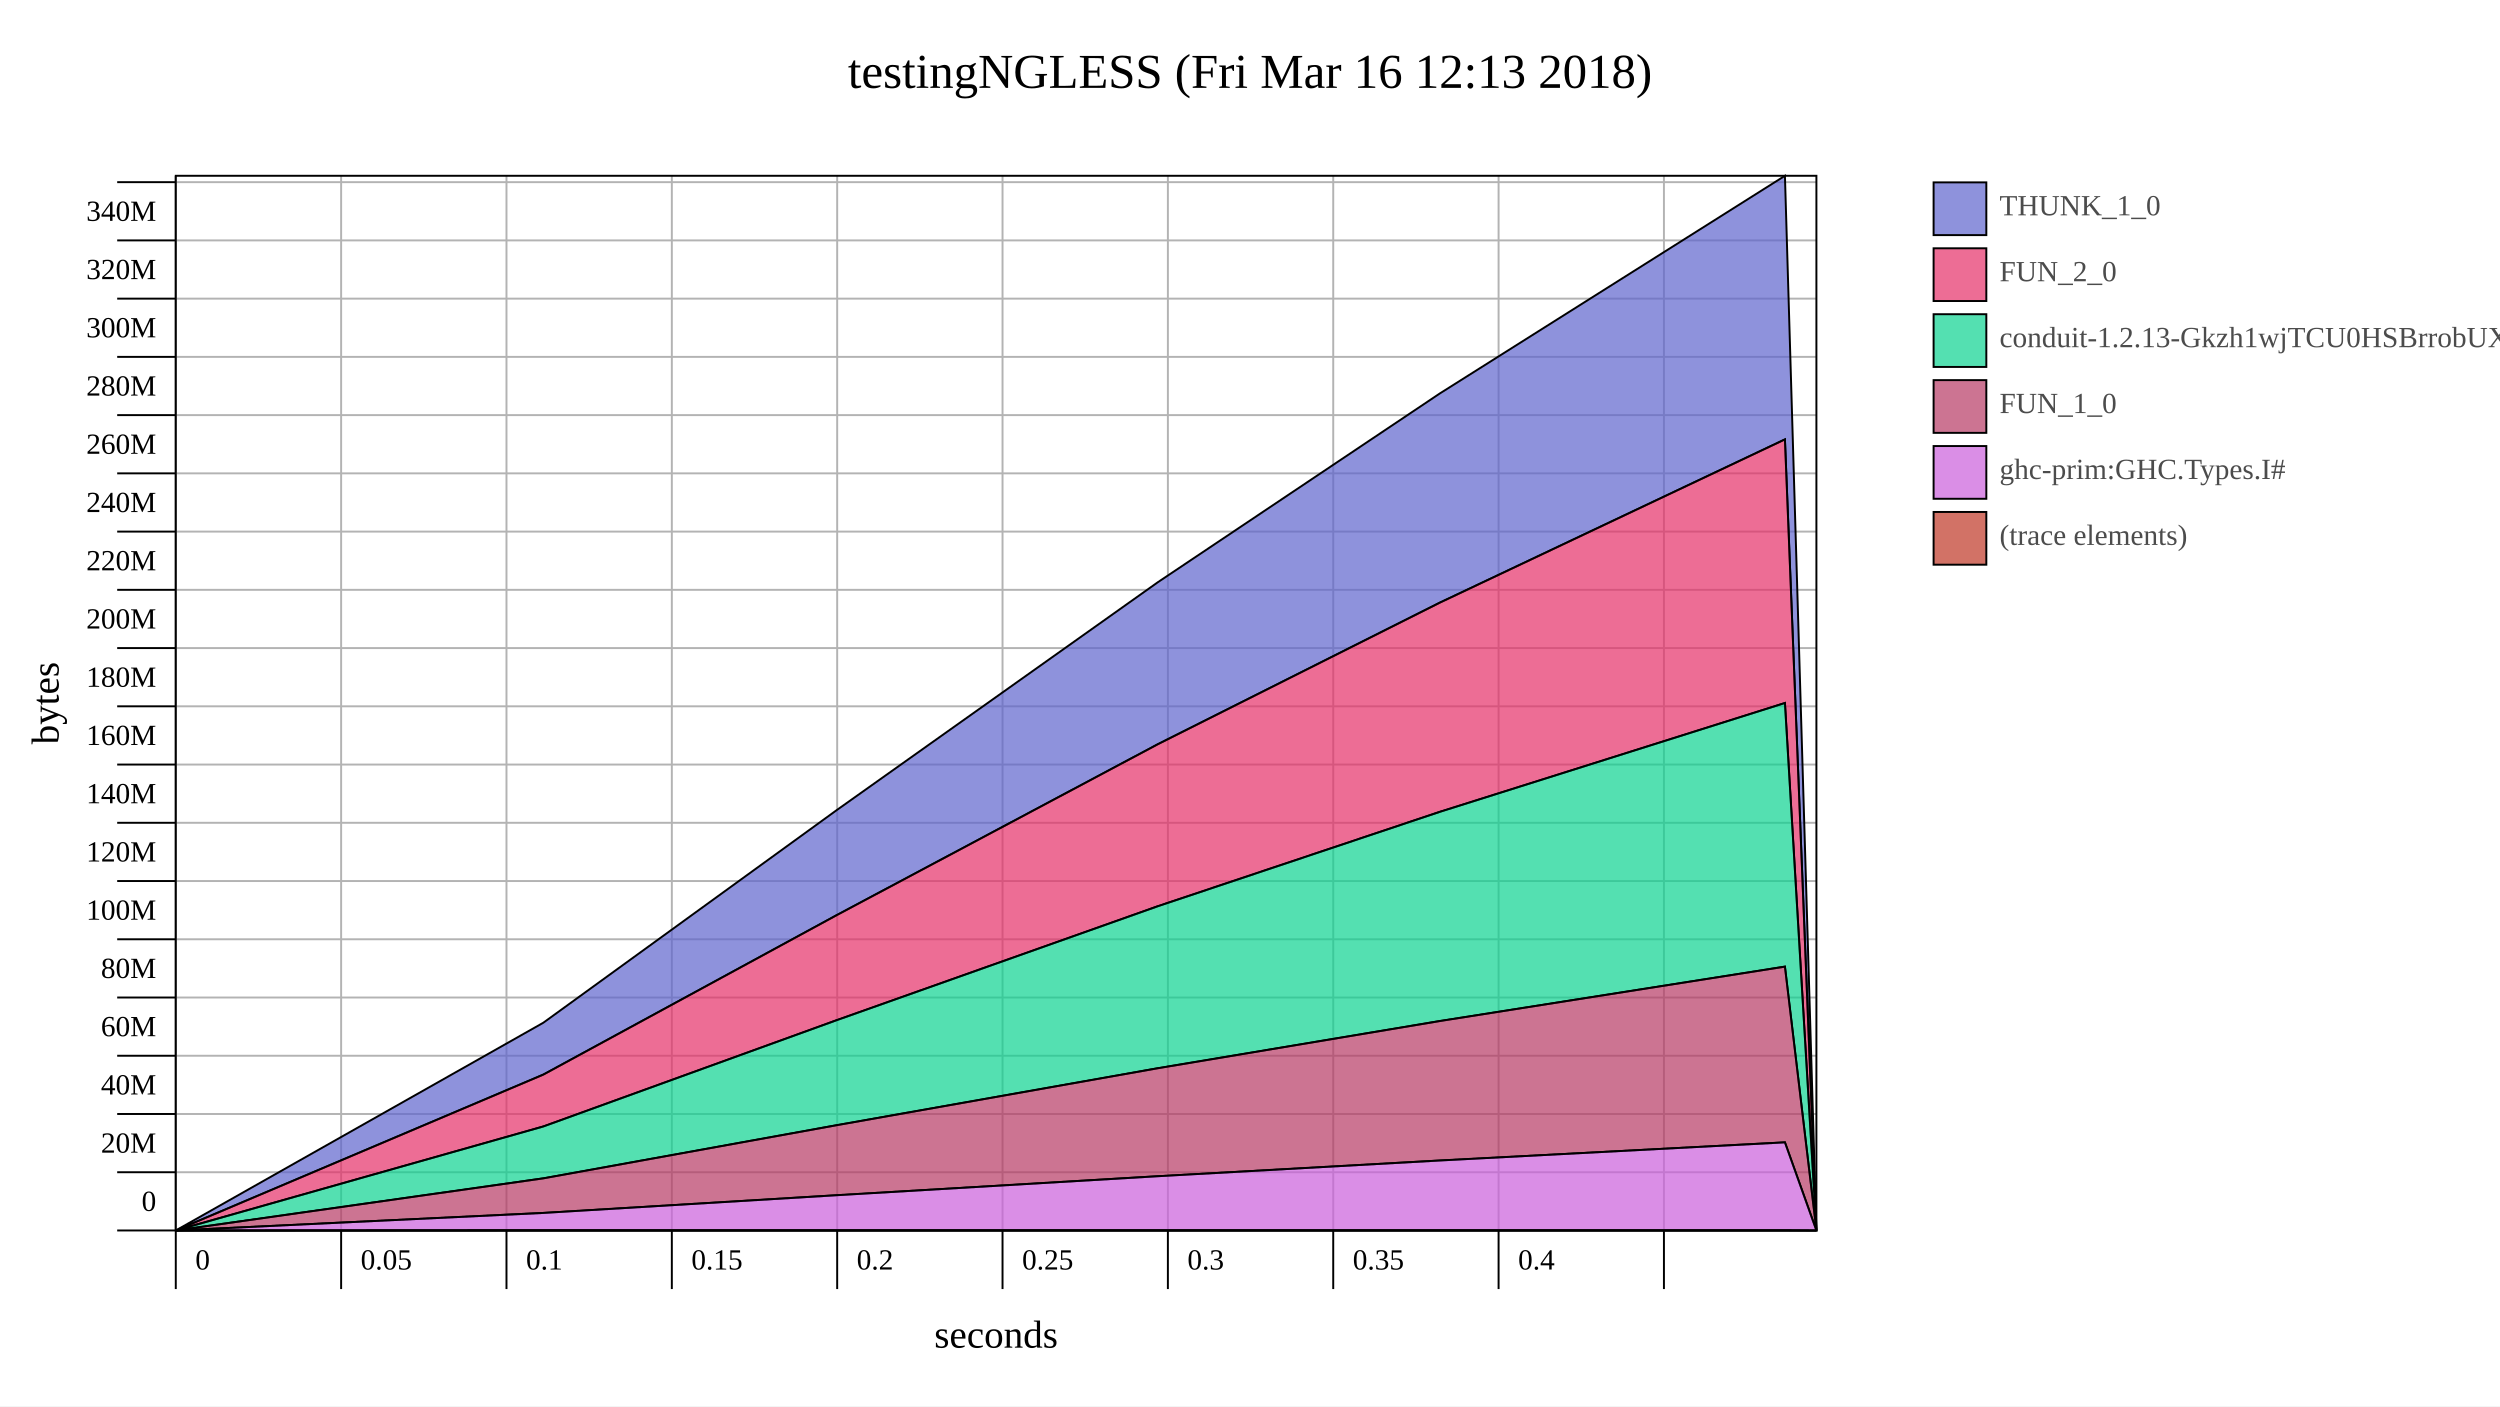
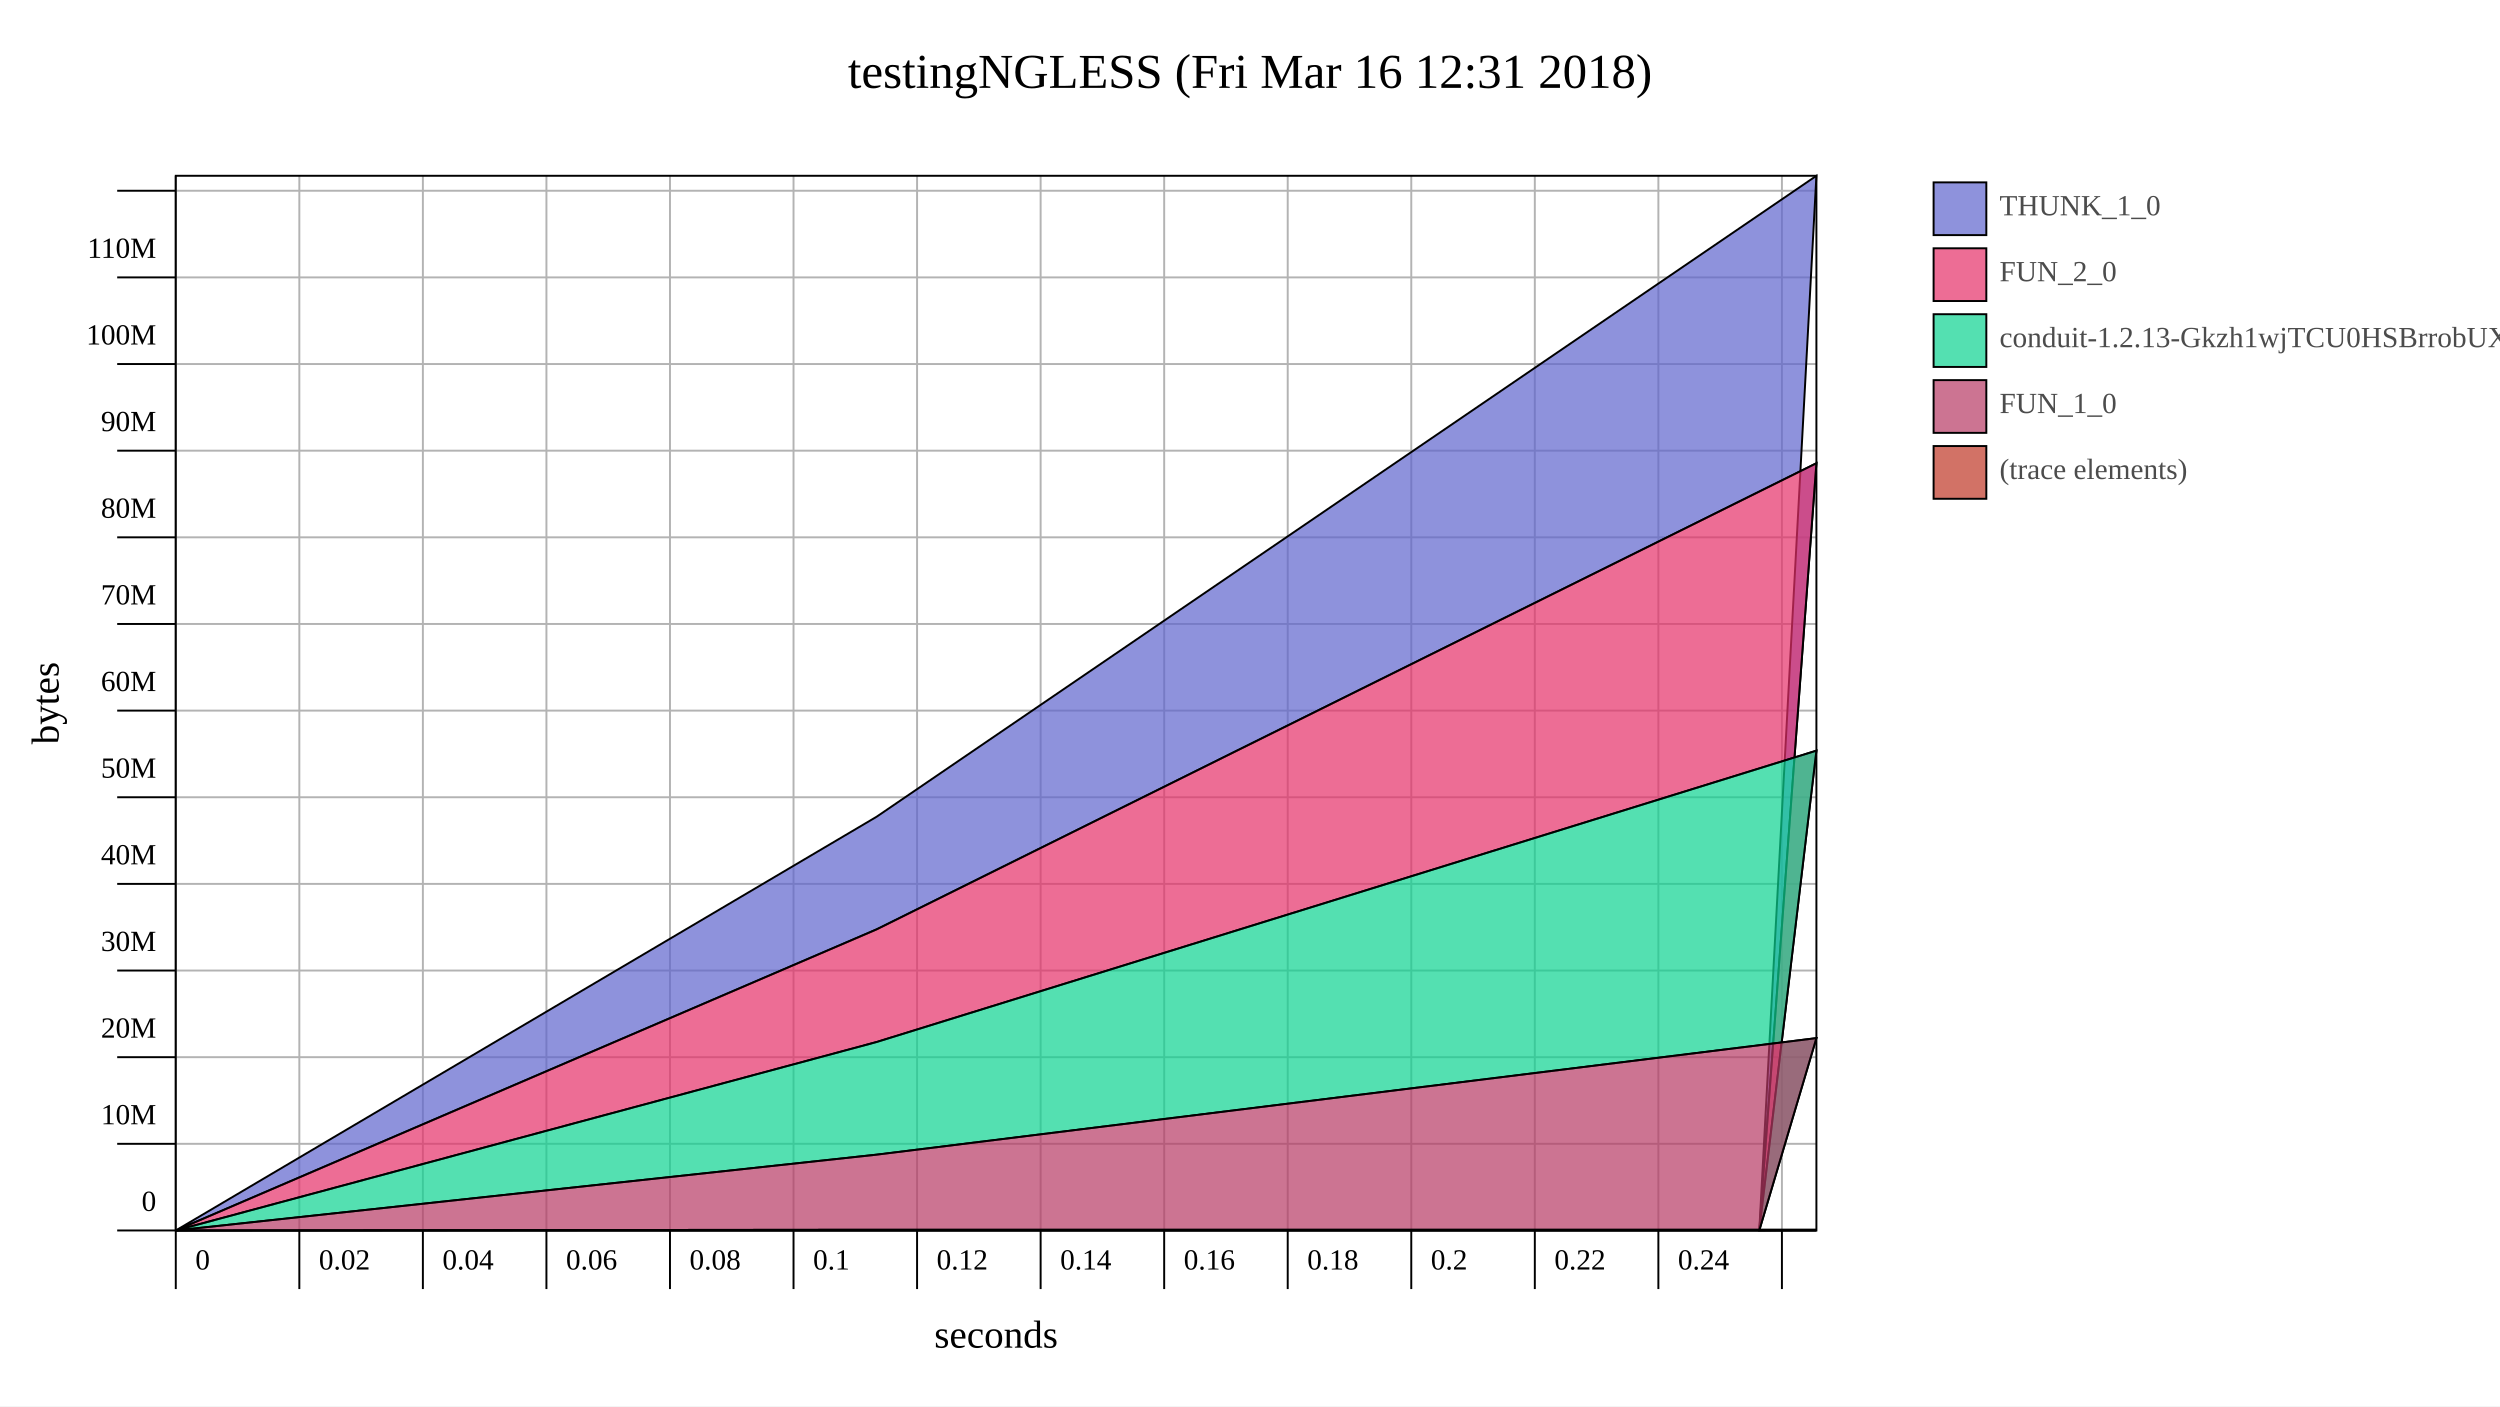
<svg xmlns="http://www.w3.org/2000/svg" version="1.0" width="1280.0" height="720.0">
  <defs>
</defs>
  <g fill="#ffffff">
    <rect x="0.0" y="0.0" width="1280.0" height="720.0" />
  </g>
  <g fill="#000000" stroke="#000000" stroke-width="1.0">
-     <text stroke="none" x="640.0" y="45.0" font-size="25.0" text-anchor="middle">testingNGLESS (Fri Mar 16 12:13 2018)</text>
+     <text stroke="none" x="640.0" y="45.0" font-size="25.0" text-anchor="middle">testingNGLESS (Fri Mar 16 12:31 2018)</text>
    <text stroke="none" transform="translate(30.0,360.0) rotate(-90.0)" font-size="20.0" text-anchor="middle">bytes</text>
    <text stroke="none" x="510.0" y="690.0" font-size="20.0" text-anchor="middle">seconds</text>
    <line x1="60.0" x2="930.0" y1="630.0" y2="630.0" />
    <text stroke="none" x="80.0" y="620.0" font-size="15.0" text-anchor="end">0</text>
-     <line x1="60.0" x2="930.0" y1="600.181" y2="600.181" />
-     <text stroke="none" x="80.0" y="590.181" font-size="15.0" text-anchor="end">20M</text>
-     <line x1="60.0" x2="930.0" y1="570.363" y2="570.363" />
-     <text stroke="none" x="80.0" y="560.363" font-size="15.0" text-anchor="end">40M</text>
-     <line x1="60.0" x2="930.0" y1="540.544" y2="540.544" />
-     <text stroke="none" x="80.0" y="530.544" font-size="15.0" text-anchor="end">60M</text>
-     <line x1="60.0" x2="930.0" y1="510.726" y2="510.726" />
-     <text stroke="none" x="80.0" y="500.726" font-size="15.0" text-anchor="end">80M</text>
-     <line x1="60.0" x2="930.0" y1="480.907" y2="480.907" />
-     <text stroke="none" x="80.0" y="470.907" font-size="15.0" text-anchor="end">100M</text>
-     <line x1="60.0" x2="930.0" y1="451.089" y2="451.089" />
-     <text stroke="none" x="80.0" y="441.089" font-size="15.0" text-anchor="end">120M</text>
-     <line x1="60.0" x2="930.0" y1="421.27" y2="421.27" />
-     <text stroke="none" x="80.0" y="411.27" font-size="15.0" text-anchor="end">140M</text>
-     <line x1="60.0" x2="930.0" y1="391.452" y2="391.452" />
-     <text stroke="none" x="80.0" y="381.452" font-size="15.0" text-anchor="end">160M</text>
-     <line x1="60.0" x2="930.0" y1="361.633" y2="361.633" />
-     <text stroke="none" x="80.0" y="351.633" font-size="15.0" text-anchor="end">180M</text>
-     <line x1="60.0" x2="930.0" y1="331.814" y2="331.814" />
-     <text stroke="none" x="80.0" y="321.814" font-size="15.0" text-anchor="end">200M</text>
-     <line x1="60.0" x2="930.0" y1="301.996" y2="301.996" />
-     <text stroke="none" x="80.0" y="291.996" font-size="15.0" text-anchor="end">220M</text>
-     <line x1="60.0" x2="930.0" y1="272.177" y2="272.177" />
-     <text stroke="none" x="80.0" y="262.177" font-size="15.0" text-anchor="end">240M</text>
-     <line x1="60.0" x2="930.0" y1="242.359" y2="242.359" />
-     <text stroke="none" x="80.0" y="232.359" font-size="15.0" text-anchor="end">260M</text>
-     <line x1="60.0" x2="930.0" y1="212.54" y2="212.54" />
-     <text stroke="none" x="80.0" y="202.54" font-size="15.0" text-anchor="end">280M</text>
-     <line x1="60.0" x2="930.0" y1="182.722" y2="182.722" />
-     <text stroke="none" x="80.0" y="172.722" font-size="15.0" text-anchor="end">300M</text>
-     <line x1="60.0" x2="930.0" y1="152.903" y2="152.903" />
-     <text stroke="none" x="80.0" y="142.903" font-size="15.0" text-anchor="end">320M</text>
-     <line x1="60.0" x2="930.0" y1="123.084" y2="123.084" />
-     <text stroke="none" x="80.0" y="113.084" font-size="15.0" text-anchor="end">340M</text>
-     <line x1="60.0" x2="930.0" y1="93.266" y2="93.266" />
+     <line x1="60.0" x2="930.0" y1="585.639" y2="585.639" />
+     <text stroke="none" x="80.0" y="575.639" font-size="15.0" text-anchor="end">10M</text>
+     <line x1="60.0" x2="930.0" y1="541.277" y2="541.277" />
+     <text stroke="none" x="80.0" y="531.277" font-size="15.0" text-anchor="end">20M</text>
+     <line x1="60.0" x2="930.0" y1="496.916" y2="496.916" />
+     <text stroke="none" x="80.0" y="486.916" font-size="15.0" text-anchor="end">30M</text>
+     <line x1="60.0" x2="930.0" y1="452.555" y2="452.555" />
+     <text stroke="none" x="80.0" y="442.555" font-size="15.0" text-anchor="end">40M</text>
+     <line x1="60.0" x2="930.0" y1="408.193" y2="408.193" />
+     <text stroke="none" x="80.0" y="398.193" font-size="15.0" text-anchor="end">50M</text>
+     <line x1="60.0" x2="930.0" y1="363.832" y2="363.832" />
+     <text stroke="none" x="80.0" y="353.832" font-size="15.0" text-anchor="end">60M</text>
+     <line x1="60.0" x2="930.0" y1="319.471" y2="319.471" />
+     <text stroke="none" x="80.0" y="309.471" font-size="15.0" text-anchor="end">70M</text>
+     <line x1="60.0" x2="930.0" y1="275.11" y2="275.11" />
+     <text stroke="none" x="80.0" y="265.11" font-size="15.0" text-anchor="end">80M</text>
+     <line x1="60.0" x2="930.0" y1="230.748" y2="230.748" />
+     <text stroke="none" x="80.0" y="220.748" font-size="15.0" text-anchor="end">90M</text>
+     <line x1="60.0" x2="930.0" y1="186.387" y2="186.387" />
+     <text stroke="none" x="80.0" y="176.387" font-size="15.0" text-anchor="end">100M</text>
+     <line x1="60.0" x2="930.0" y1="142.026" y2="142.026" />
+     <text stroke="none" x="80.0" y="132.026" font-size="15.0" text-anchor="end">110M</text>
+     <line x1="60.0" x2="930.0" y1="97.664" y2="97.664" />
    <line x1="90.0" x2="90.0" y1="660.0" y2="90.0" />
    <text stroke="none" x="100.0" y="650.0" font-size="15.0" text-anchor="start">0</text>
-     <line x1="174.659" x2="174.659" y1="660.0" y2="90.0" />
-     <text stroke="none" x="184.659" y="650.0" font-size="15.0" text-anchor="start">0.05</text>
-     <line x1="259.319" x2="259.319" y1="660.0" y2="90.0" />
-     <text stroke="none" x="269.319" y="650.0" font-size="15.0" text-anchor="start">0.1</text>
-     <line x1="343.978" x2="343.978" y1="660.0" y2="90.0" />
-     <text stroke="none" x="353.978" y="650.0" font-size="15.0" text-anchor="start">0.15</text>
-     <line x1="428.637" x2="428.637" y1="660.0" y2="90.0" />
-     <text stroke="none" x="438.637" y="650.0" font-size="15.0" text-anchor="start">0.2</text>
-     <line x1="513.297" x2="513.297" y1="660.0" y2="90.0" />
-     <text stroke="none" x="523.297" y="650.0" font-size="15.0" text-anchor="start">0.25</text>
-     <line x1="597.956" x2="597.956" y1="660.0" y2="90.0" />
-     <text stroke="none" x="607.956" y="650.0" font-size="15.0" text-anchor="start">0.3</text>
-     <line x1="682.615" x2="682.615" y1="660.0" y2="90.0" />
-     <text stroke="none" x="692.615" y="650.0" font-size="15.0" text-anchor="start">0.35</text>
-     <line x1="767.275" x2="767.275" y1="660.0" y2="90.0" />
-     <text stroke="none" x="777.275" y="650.0" font-size="15.0" text-anchor="start">0.4</text>
-     <line x1="851.934" x2="851.934" y1="660.0" y2="90.0" />
+     <line x1="153.257" x2="153.257" y1="660.0" y2="90.0" />
+     <text stroke="none" x="163.257" y="650.0" font-size="15.0" text-anchor="start">0.02</text>
+     <line x1="216.514" x2="216.514" y1="660.0" y2="90.0" />
+     <text stroke="none" x="226.514" y="650.0" font-size="15.0" text-anchor="start">0.04</text>
+     <line x1="279.771" x2="279.771" y1="660.0" y2="90.0" />
+     <text stroke="none" x="289.771" y="650.0" font-size="15.0" text-anchor="start">0.06</text>
+     <line x1="343.028" x2="343.028" y1="660.0" y2="90.0" />
+     <text stroke="none" x="353.028" y="650.0" font-size="15.0" text-anchor="start">0.08</text>
+     <line x1="406.285" x2="406.285" y1="660.0" y2="90.0" />
+     <text stroke="none" x="416.285" y="650.0" font-size="15.0" text-anchor="start">0.1</text>
+     <line x1="469.542" x2="469.542" y1="660.0" y2="90.0" />
+     <text stroke="none" x="479.542" y="650.0" font-size="15.0" text-anchor="start">0.12</text>
+     <line x1="532.799" x2="532.799" y1="660.0" y2="90.0" />
+     <text stroke="none" x="542.799" y="650.0" font-size="15.0" text-anchor="start">0.14</text>
+     <line x1="596.057" x2="596.057" y1="660.0" y2="90.0" />
+     <text stroke="none" x="606.057" y="650.0" font-size="15.0" text-anchor="start">0.16</text>
+     <line x1="659.313" x2="659.313" y1="660.0" y2="90.0" />
+     <text stroke="none" x="669.313" y="650.0" font-size="15.0" text-anchor="start">0.18</text>
+     <line x1="722.571" x2="722.571" y1="660.0" y2="90.0" />
+     <text stroke="none" x="732.571" y="650.0" font-size="15.0" text-anchor="start">0.2</text>
+     <line x1="785.828" x2="785.828" y1="660.0" y2="90.0" />
+     <text stroke="none" x="795.828" y="650.0" font-size="15.0" text-anchor="start">0.22</text>
+     <line x1="849.085" x2="849.085" y1="660.0" y2="90.0" />
+     <text stroke="none" x="859.085" y="650.0" font-size="15.0" text-anchor="start">0.24</text>
+     <line x1="912.342" x2="912.342" y1="660.0" y2="90.0" />
    <g fill-opacity="0.7">
      <g fill="#ffffff">
        <rect x="90.0" y="90.0" width="840.0" height="540.0" />
      </g>
      <g fill="#5e65cd">
-         <path d="M 90.0,630.0 L 278.193,550.188 L 428.527,468.481 L 592.798,381.049 L 737.261,308.523 L 913.883,224.969 L 930.0,630.0 L 930.0,630.0 L 913.883,90.0 L 737.261,201.405 L 592.798,298.107 L 428.527,414.682 L 278.193,523.626 L 90.0,630.0 L 90.0,630.0 Z" />
+         <path d="M 90.0,630.0 L 448.829,475.838 L 930.0,237.173 L 900.744,630.0 L 900.744,630.0 L 930.0,90.0 L 448.829,418.164 L 90.0,630.0 L 90.0,630.0 Z" />
      </g>
      <g fill="#e63068">
-         <path d="M 90.0,630.0 L 278.193,576.751 L 428.527,522.279 L 592.798,463.992 L 737.261,415.641 L 913.883,359.938 L 930.0,630.0 L 930.0,630.0 L 913.883,224.969 L 737.261,308.523 L 592.798,381.049 L 428.527,468.481 L 278.193,550.188 L 90.0,630.0 L 90.0,630.0 Z" />
+         <path d="M 90.0,630.0 L 448.829,533.511 L 930.0,384.345 L 900.744,630.0 L 900.744,630.0 L 930.0,237.173 L 448.829,475.838 L 90.0,630.0 L 90.0,630.0 Z" />
      </g>
      <g fill="#0cd390">
-         <path d="M 90.0,630.0 L 278.193,603.313 L 428.527,576.077 L 592.798,546.934 L 737.261,522.758 L 913.883,494.907 L 930.0,630.0 L 930.0,630.0 L 913.883,359.938 L 737.261,415.641 L 592.798,463.992 L 428.527,522.279 L 278.193,576.751 L 90.0,630.0 L 90.0,630.0 Z" />
+         <path d="M 90.0,630.0 L 448.829,591.183 L 930.0,531.517 L 900.744,630.0 L 900.744,630.0 L 930.0,384.345 L 448.829,533.511 L 90.0,630.0 L 90.0,630.0 Z" />
      </g>
      <g fill="#b73964">
-         <path d="M 90.0,630.0 L 278.193,621.022 L 428.527,611.943 L 592.798,602.229 L 737.261,594.17 L 913.883,584.886 L 930.0,630.0 L 930.0,630.0 L 913.883,494.907 L 737.261,522.758 L 592.798,546.934 L 428.527,576.077 L 278.193,603.313 L 90.0,630.0 L 90.0,630.0 Z" />
-       </g>
-       <g fill="#cb5edc">
-         <path d="M 90.0,630.0 L 278.193,629.876 L 428.527,629.876 L 592.798,629.876 L 737.261,629.876 L 913.883,629.876 L 930.0,630.0 L 930.0,630.0 L 913.883,584.886 L 737.261,594.17 L 592.798,602.229 L 428.527,611.943 L 278.193,621.022 L 90.0,630.0 L 90.0,630.0 Z" />
+         <path d="M 90.0,630.0 L 448.829,629.632 L 930.0,629.633 L 900.744,630.0 L 900.744,630.0 L 930.0,531.517 L 448.829,591.183 L 90.0,630.0 L 90.0,630.0 Z" />
      </g>
      <g fill="#bf3725">
-         <path d="M 90.0,630.0 L 278.193,630.0 L 428.527,630.0 L 592.798,630.0 L 737.261,630.0 L 913.883,630.0 L 930.0,630.0 L 930.0,630.0 L 913.883,629.876 L 737.261,629.876 L 592.798,629.876 L 428.527,629.876 L 278.193,629.876 L 90.0,630.0 L 90.0,630.0 Z" />
+         <path d="M 90.0,630.0 L 448.829,630.0 L 930.0,630.0 L 900.744,630.0 L 900.744,630.0 L 930.0,629.633 L 448.829,629.632 L 90.0,630.0 L 90.0,630.0 Z" />
      </g>
      <g fill="#5e65cd">
        <rect x="990.0" y="93.375" width="27.0" height="27.0" />
      </g>
      <text stroke="none" x="1023.75" y="110.25" font-size="15.0" text-anchor="start">THUNK_1_0</text>
      <g fill="#e63068">
        <rect x="990.0" y="127.125" width="27.0" height="27.0" />
      </g>
      <text stroke="none" x="1023.75" y="144.0" font-size="15.0" text-anchor="start">FUN_2_0</text>
      <g fill="#0cd390">
        <rect x="990.0" y="160.875" width="27.0" height="27.0" />
      </g>
      <text stroke="none" x="1023.75" y="177.75" font-size="15.0" text-anchor="start">conduit-1.2.13-Gkzh1wjTCU0HSBrrobUX8c:Data.Conduit.Internal.Pipe.NeedInput</text>
      <g fill="#b73964">
        <rect x="990.0" y="194.625" width="27.0" height="27.0" />
      </g>
      <text stroke="none" x="1023.75" y="211.5" font-size="15.0" text-anchor="start">FUN_1_0</text>
-       <g fill="#cb5edc">
+       <g fill="#bf3725">
        <rect x="990.0" y="228.375" width="27.0" height="27.0" />
      </g>
-       <text stroke="none" x="1023.75" y="245.25" font-size="15.0" text-anchor="start">ghc-prim:GHC.Types.I#</text>
-       <g fill="#bf3725">
-         <rect x="990.0" y="262.125" width="27.0" height="27.0" />
-       </g>
-       <text stroke="none" x="1023.75" y="279.0" font-size="15.0" text-anchor="start">(trace elements)</text>
+       <text stroke="none" x="1023.75" y="245.25" font-size="15.0" text-anchor="start">(trace elements)</text>
    </g>
  </g>
</svg>
